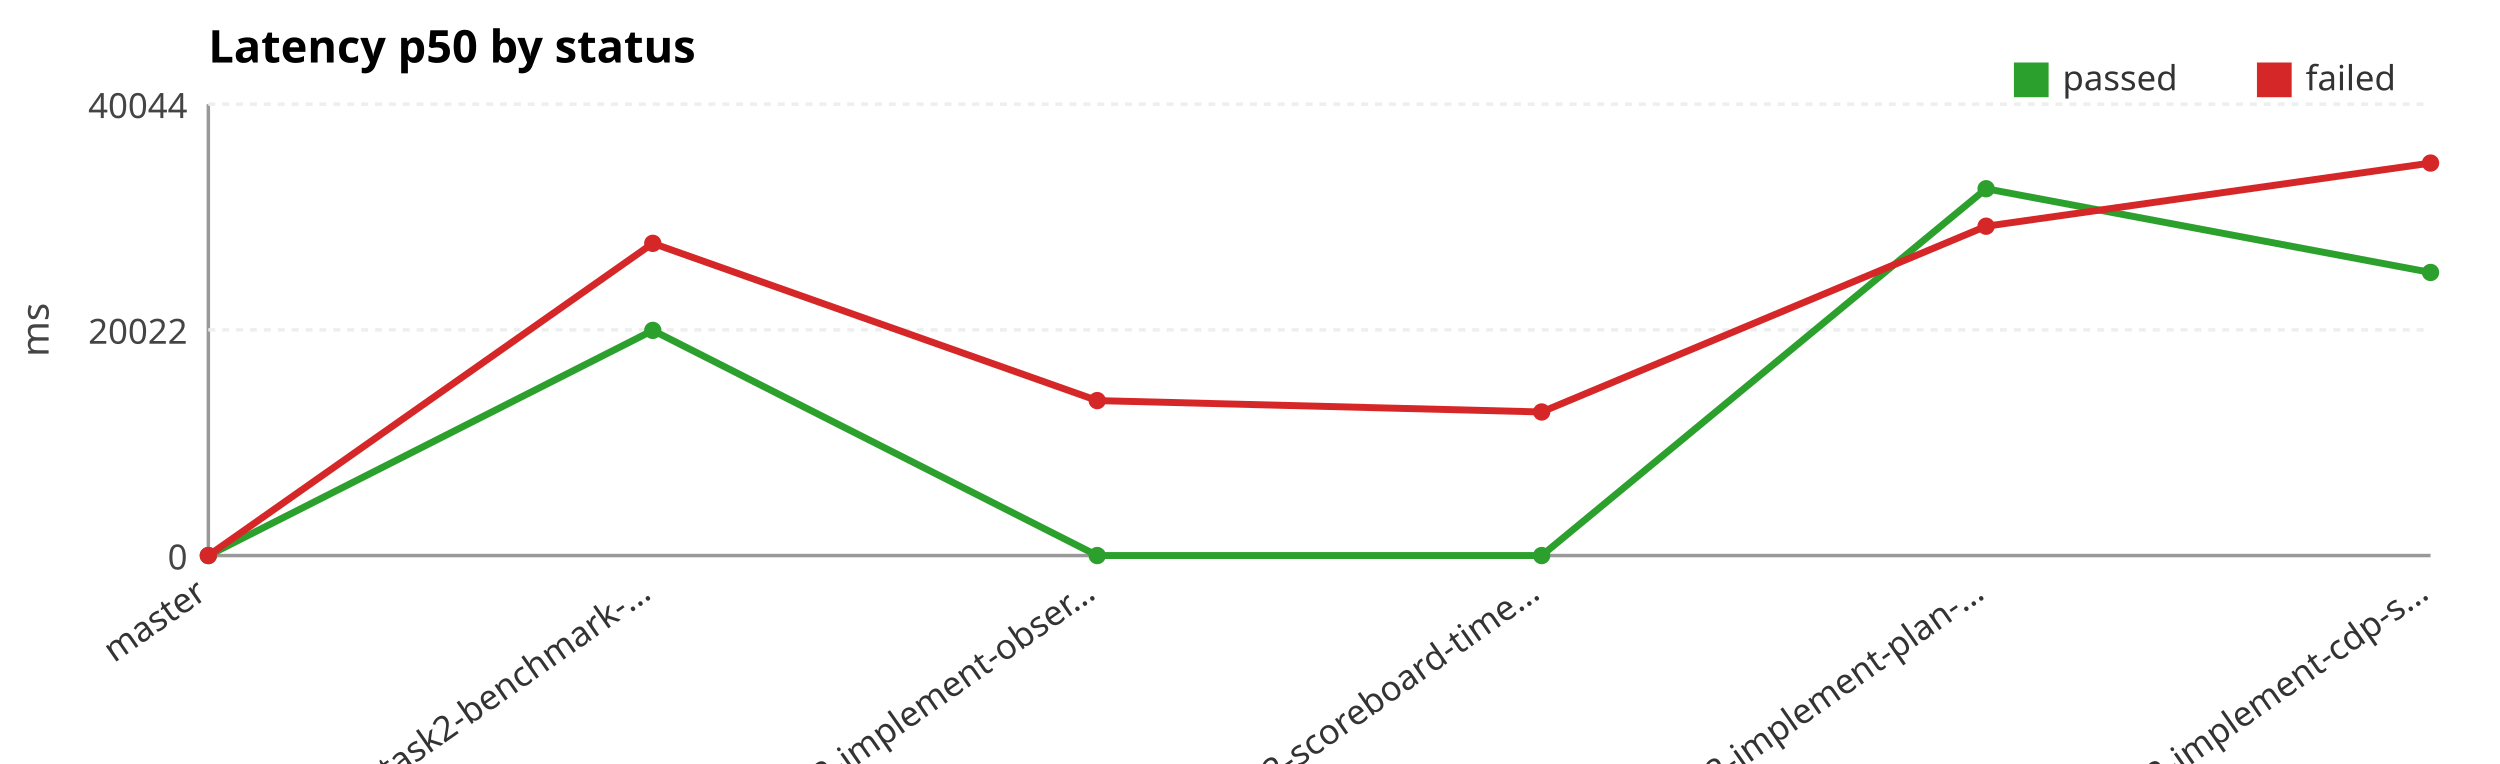
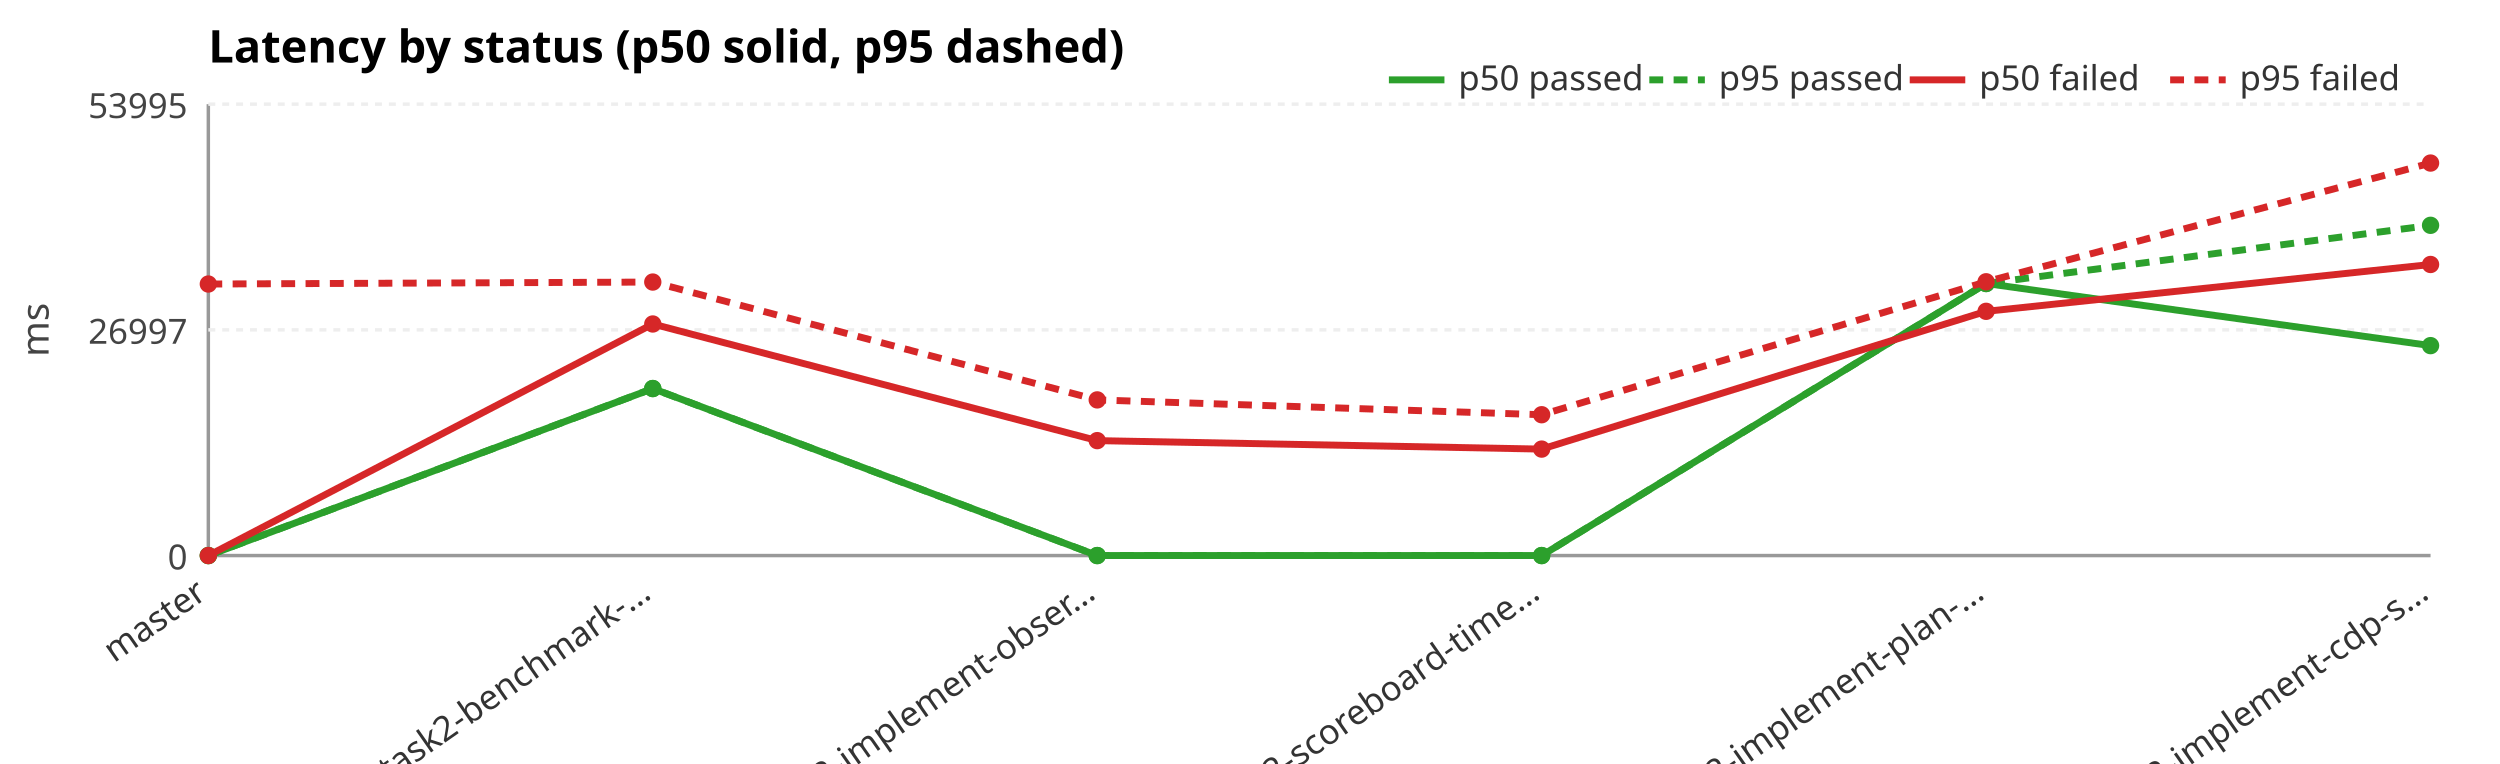
<svg xmlns="http://www.w3.org/2000/svg" viewBox="0 0 720 220" width="720" height="220" font-family="sans-serif">
-   <text x="60" y="18" font-size="13" font-weight="600">Latency p50 by status</text>
+   <text x="60" y="18" font-size="13" font-weight="600">Latency by status (p50 solid, p95 dashed)</text>
  <line x1="60" y1="30" x2="60" y2="160" stroke="#999" />
  <line x1="60" y1="160" x2="700" y2="160" stroke="#999" />
  <text x="54" y="164.0" font-size="10" text-anchor="end" fill="#444">0</text>
-   <text x="54" y="99.0" font-size="10" text-anchor="end" fill="#444">20022</text>
+   <text x="54" y="99.0" font-size="10" text-anchor="end" fill="#444">26997</text>
  <line x1="60" y1="95.0" x2="700" y2="95.0" stroke="#eee" stroke-dasharray="2,2" />
-   <text x="54" y="34.0" font-size="10" text-anchor="end" fill="#444">40044</text>
+   <text x="54" y="34.0" font-size="10" text-anchor="end" fill="#444">53995</text>
  <line x1="60" y1="30.0" x2="700" y2="30.0" stroke="#eee" stroke-dasharray="2,2" />
  <text x="14" y="95.0" font-size="11" fill="#444" transform="rotate(-90 14 95.0)" text-anchor="middle">ms</text>
-   <polyline points="60.00,160.00 188.00,95.15 316.00,160.00 444.00,160.00 572.00,54.36 700.00,78.47" fill="none" stroke="#2ca02c" stroke-width="2" />
+   <polyline points="60.00,160.00 188.00,111.90 316.00,160.00 444.00,160.00 572.00,81.65 700.00,99.54" fill="none" stroke="#2ca02c" stroke-width="2" />
  <circle cx="60.00" cy="160.00" r="2.5" fill="#2ca02c" />
-   <circle cx="188.00" cy="95.15" r="2.5" fill="#2ca02c" />
+   <circle cx="188.00" cy="111.90" r="2.5" fill="#2ca02c" />
  <circle cx="316.00" cy="160.00" r="2.5" fill="#2ca02c" />
  <circle cx="444.00" cy="160.00" r="2.5" fill="#2ca02c" />
-   <circle cx="572.00" cy="54.36" r="2.5" fill="#2ca02c" />
-   <circle cx="700.00" cy="78.47" r="2.5" fill="#2ca02c" />
-   <polyline points="60.00,160.00 188.00,70.08 316.00,115.37 444.00,118.65 572.00,65.15 700.00,46.96" fill="none" stroke="#d62728" stroke-width="2" />
+   <circle cx="572.00" cy="81.65" r="2.5" fill="#2ca02c" />
+   <circle cx="700.00" cy="99.54" r="2.5" fill="#2ca02c" />
+   <polyline points="60.00,160.00 188.00,111.90 316.00,160.00 444.00,160.00 572.00,81.65 700.00,64.89" fill="none" stroke="#2ca02c" stroke-width="2" stroke-dasharray="4,3" />
+   <circle cx="60.00" cy="160.00" r="2.5" fill="#2ca02c" />
+   <circle cx="188.00" cy="111.90" r="2.5" fill="#2ca02c" />
+   <circle cx="316.00" cy="160.00" r="2.5" fill="#2ca02c" />
+   <circle cx="444.00" cy="160.00" r="2.5" fill="#2ca02c" />
+   <circle cx="572.00" cy="81.65" r="2.5" fill="#2ca02c" />
+   <circle cx="700.00" cy="64.89" r="2.5" fill="#2ca02c" />
+   <polyline points="60.00,160.00 188.00,93.31 316.00,126.90 444.00,129.34 572.00,89.66 700.00,76.17" fill="none" stroke="#d62728" stroke-width="2" />
  <circle cx="60.00" cy="160.00" r="2.5" fill="#d62728" />
-   <circle cx="188.00" cy="70.08" r="2.5" fill="#d62728" />
-   <circle cx="316.00" cy="115.37" r="2.5" fill="#d62728" />
-   <circle cx="444.00" cy="118.65" r="2.5" fill="#d62728" />
-   <circle cx="572.00" cy="65.15" r="2.5" fill="#d62728" />
+   <circle cx="188.00" cy="93.31" r="2.5" fill="#d62728" />
+   <circle cx="316.00" cy="126.90" r="2.5" fill="#d62728" />
+   <circle cx="444.00" cy="129.34" r="2.5" fill="#d62728" />
+   <circle cx="572.00" cy="89.66" r="2.5" fill="#d62728" />
+   <circle cx="700.00" cy="76.17" r="2.5" fill="#d62728" />
+   <polyline points="60.00,81.80 188.00,81.23 316.00,115.17 444.00,119.44 572.00,81.15 700.00,46.96" fill="none" stroke="#d62728" stroke-width="2" stroke-dasharray="4,3" />
+   <circle cx="60.00" cy="81.80" r="2.5" fill="#d62728" />
+   <circle cx="188.00" cy="81.23" r="2.5" fill="#d62728" />
+   <circle cx="316.00" cy="115.17" r="2.5" fill="#d62728" />
+   <circle cx="444.00" cy="119.44" r="2.5" fill="#d62728" />
+   <circle cx="572.00" cy="81.15" r="2.5" fill="#d62728" />
  <circle cx="700.00" cy="46.96" r="2.5" fill="#d62728" />
-   <rect x="580" y="18" width="10" height="10" fill="#2ca02c" />
-   <text x="594" y="26" font-size="10" fill="#333">passed</text>
-   <rect x="650" y="18" width="10" height="10" fill="#d62728" />
-   <text x="664" y="26" font-size="10" fill="#333">failed</text>
+   <line x1="400" y1="23" x2="416" y2="23" stroke="#2ca02c" stroke-width="2" />
+   <text x="420" y="26" font-size="10" fill="#333">p50 passed</text>
+   <line x1="475" y1="23" x2="491" y2="23" stroke="#2ca02c" stroke-width="2" stroke-dasharray="4,3" />
+   <text x="495" y="26" font-size="10" fill="#333">p95 passed</text>
+   <line x1="550" y1="23" x2="566" y2="23" stroke="#d62728" stroke-width="2" />
+   <text x="570" y="26" font-size="10" fill="#333">p50 failed</text>
+   <line x1="625" y1="23" x2="641" y2="23" stroke="#d62728" stroke-width="2" stroke-dasharray="4,3" />
+   <text x="645" y="26" font-size="10" fill="#333">p95 failed</text>
  <text x="60.00" y="172" font-size="10" fill="#333" text-anchor="end" transform="rotate(-35 60.00 172)">master</text>
  <text x="188.00" y="172" font-size="10" fill="#333" text-anchor="end" transform="rotate(-35 188.00 172)">feat-task2-benchmark-…</text>
  <text x="316.00" y="172" font-size="10" fill="#333" text-anchor="end" transform="rotate(-35 316.00 172)">task2-implement-obser…</text>
  <text x="444.00" y="172" font-size="10" fill="#333" text-anchor="end" transform="rotate(-35 444.00 172)">task2-scoreboard-time…</text>
  <text x="572.00" y="172" font-size="10" fill="#333" text-anchor="end" transform="rotate(-35 572.00 172)">task2-implement-plan-…</text>
  <text x="700.00" y="172" font-size="10" fill="#333" text-anchor="end" transform="rotate(-35 700.00 172)">task2-implement-cdp-s…</text>
</svg>
